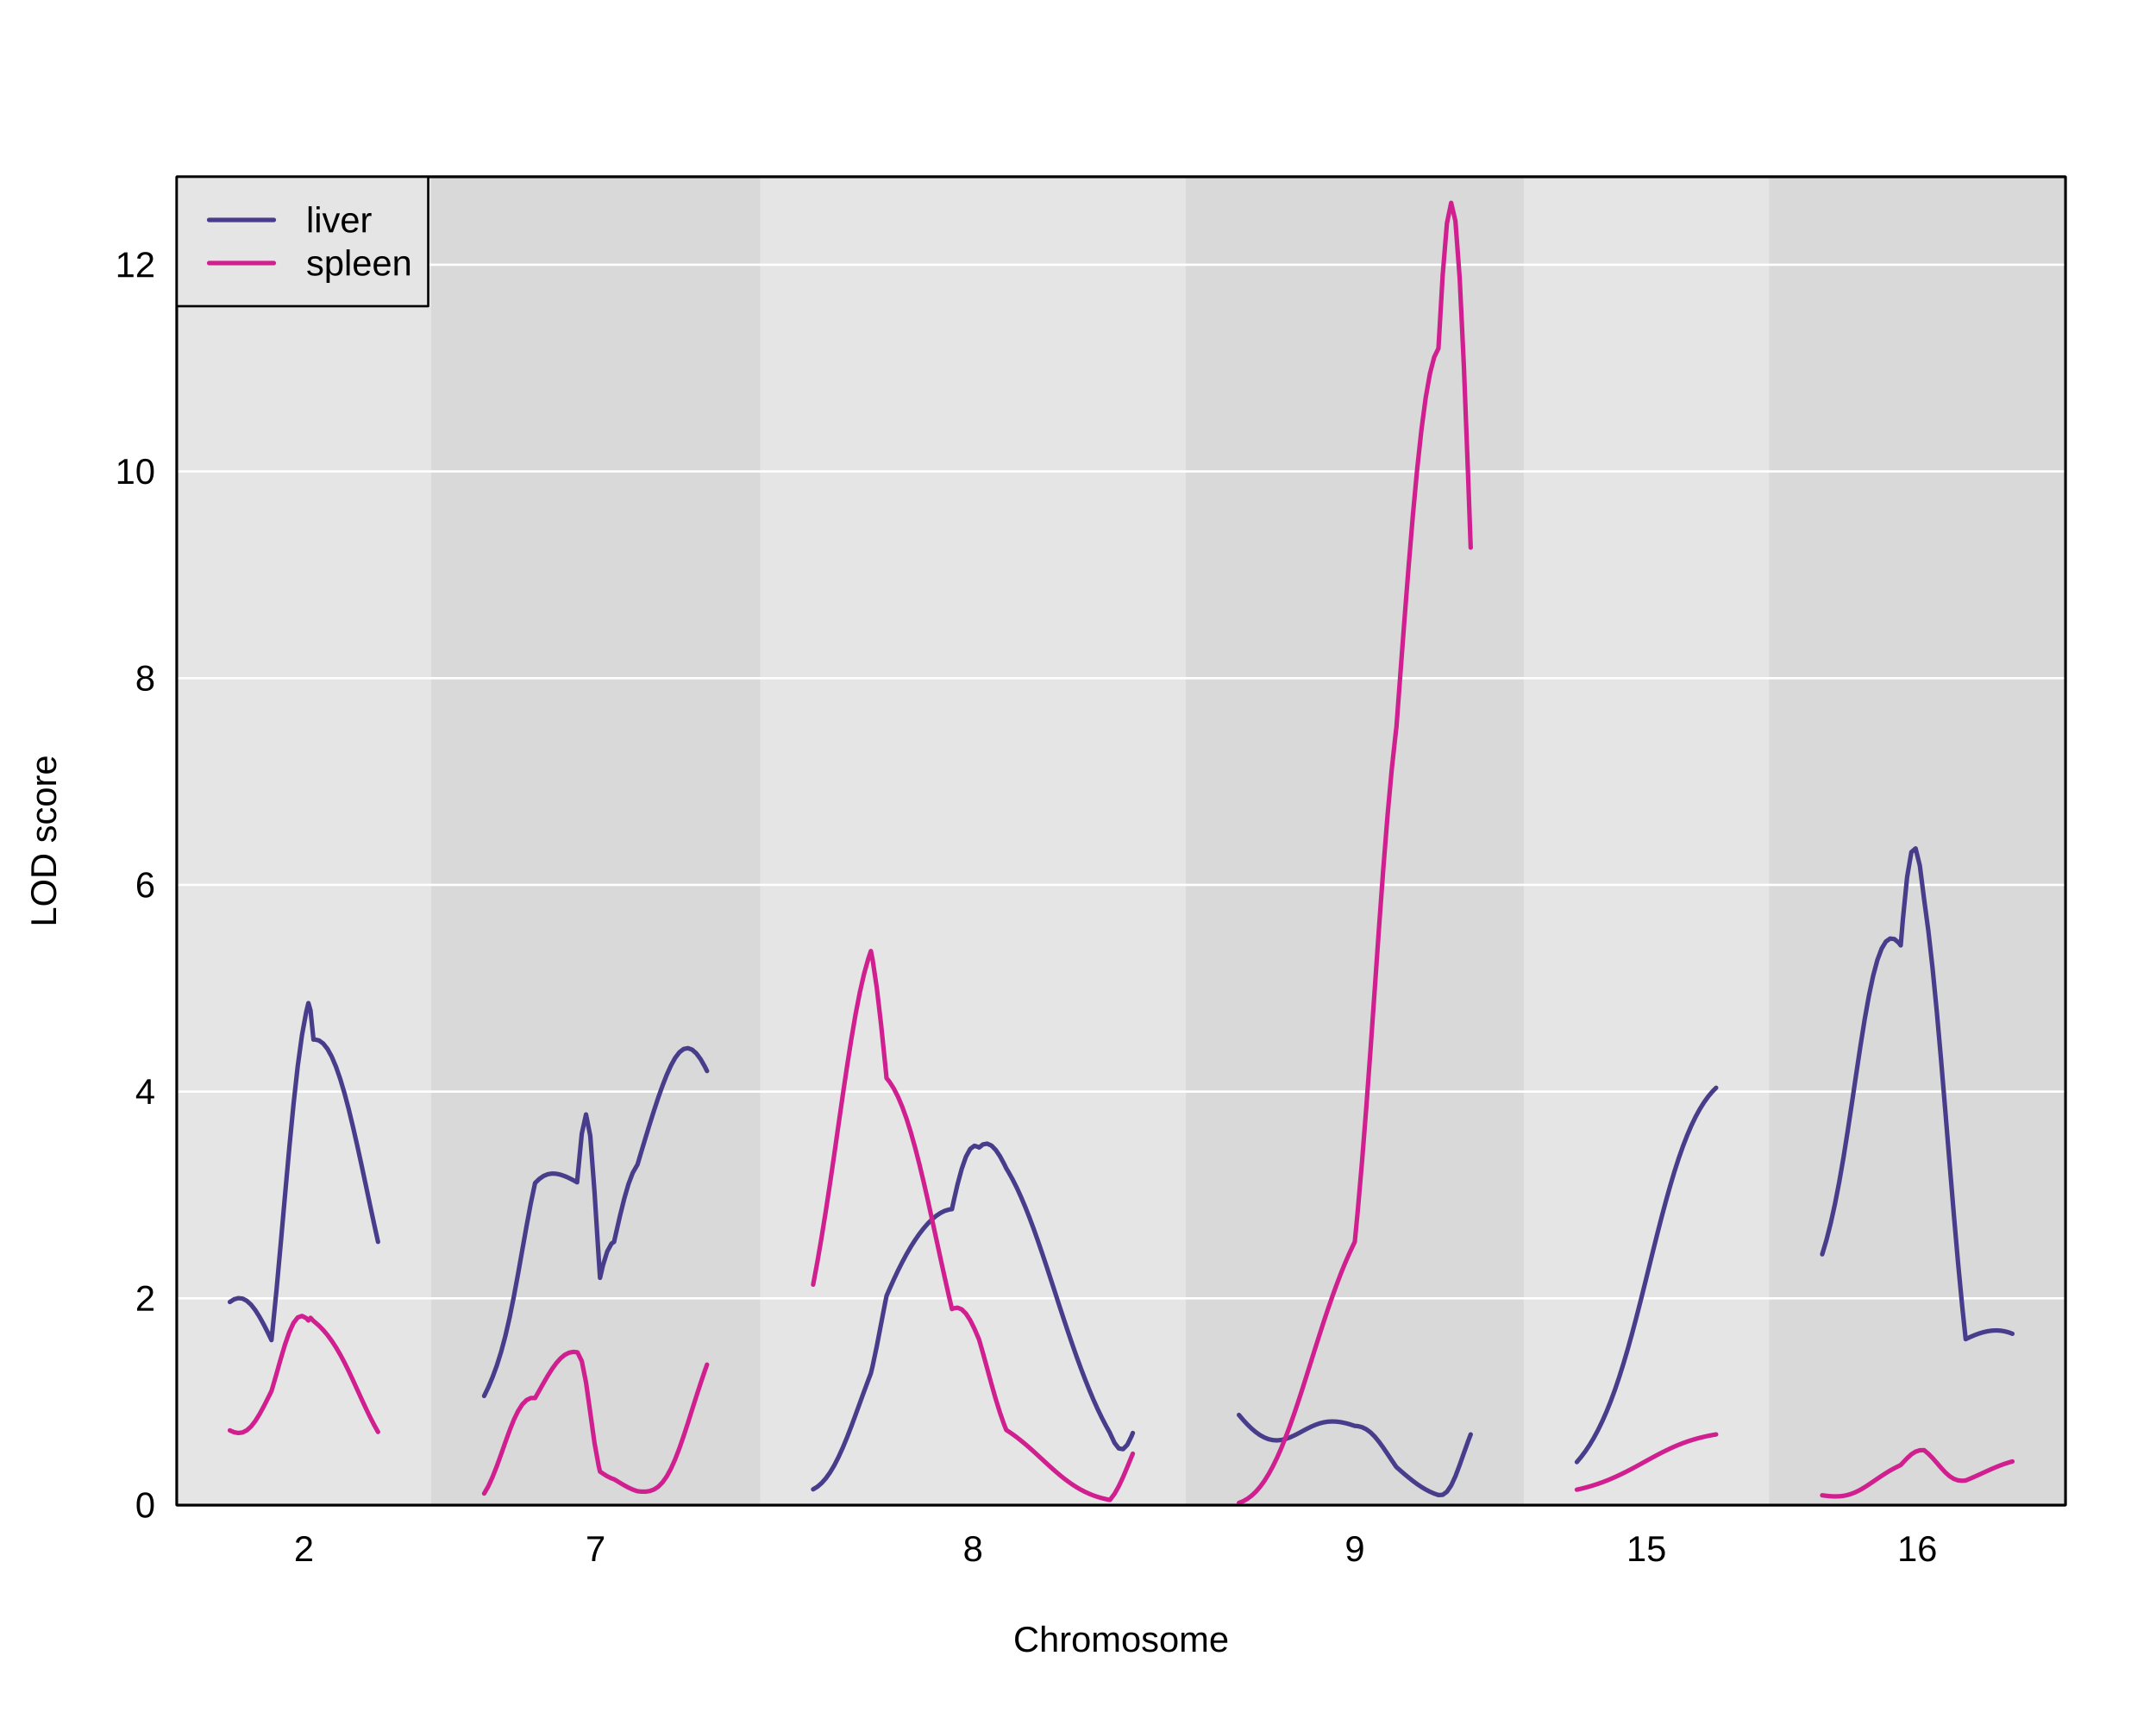
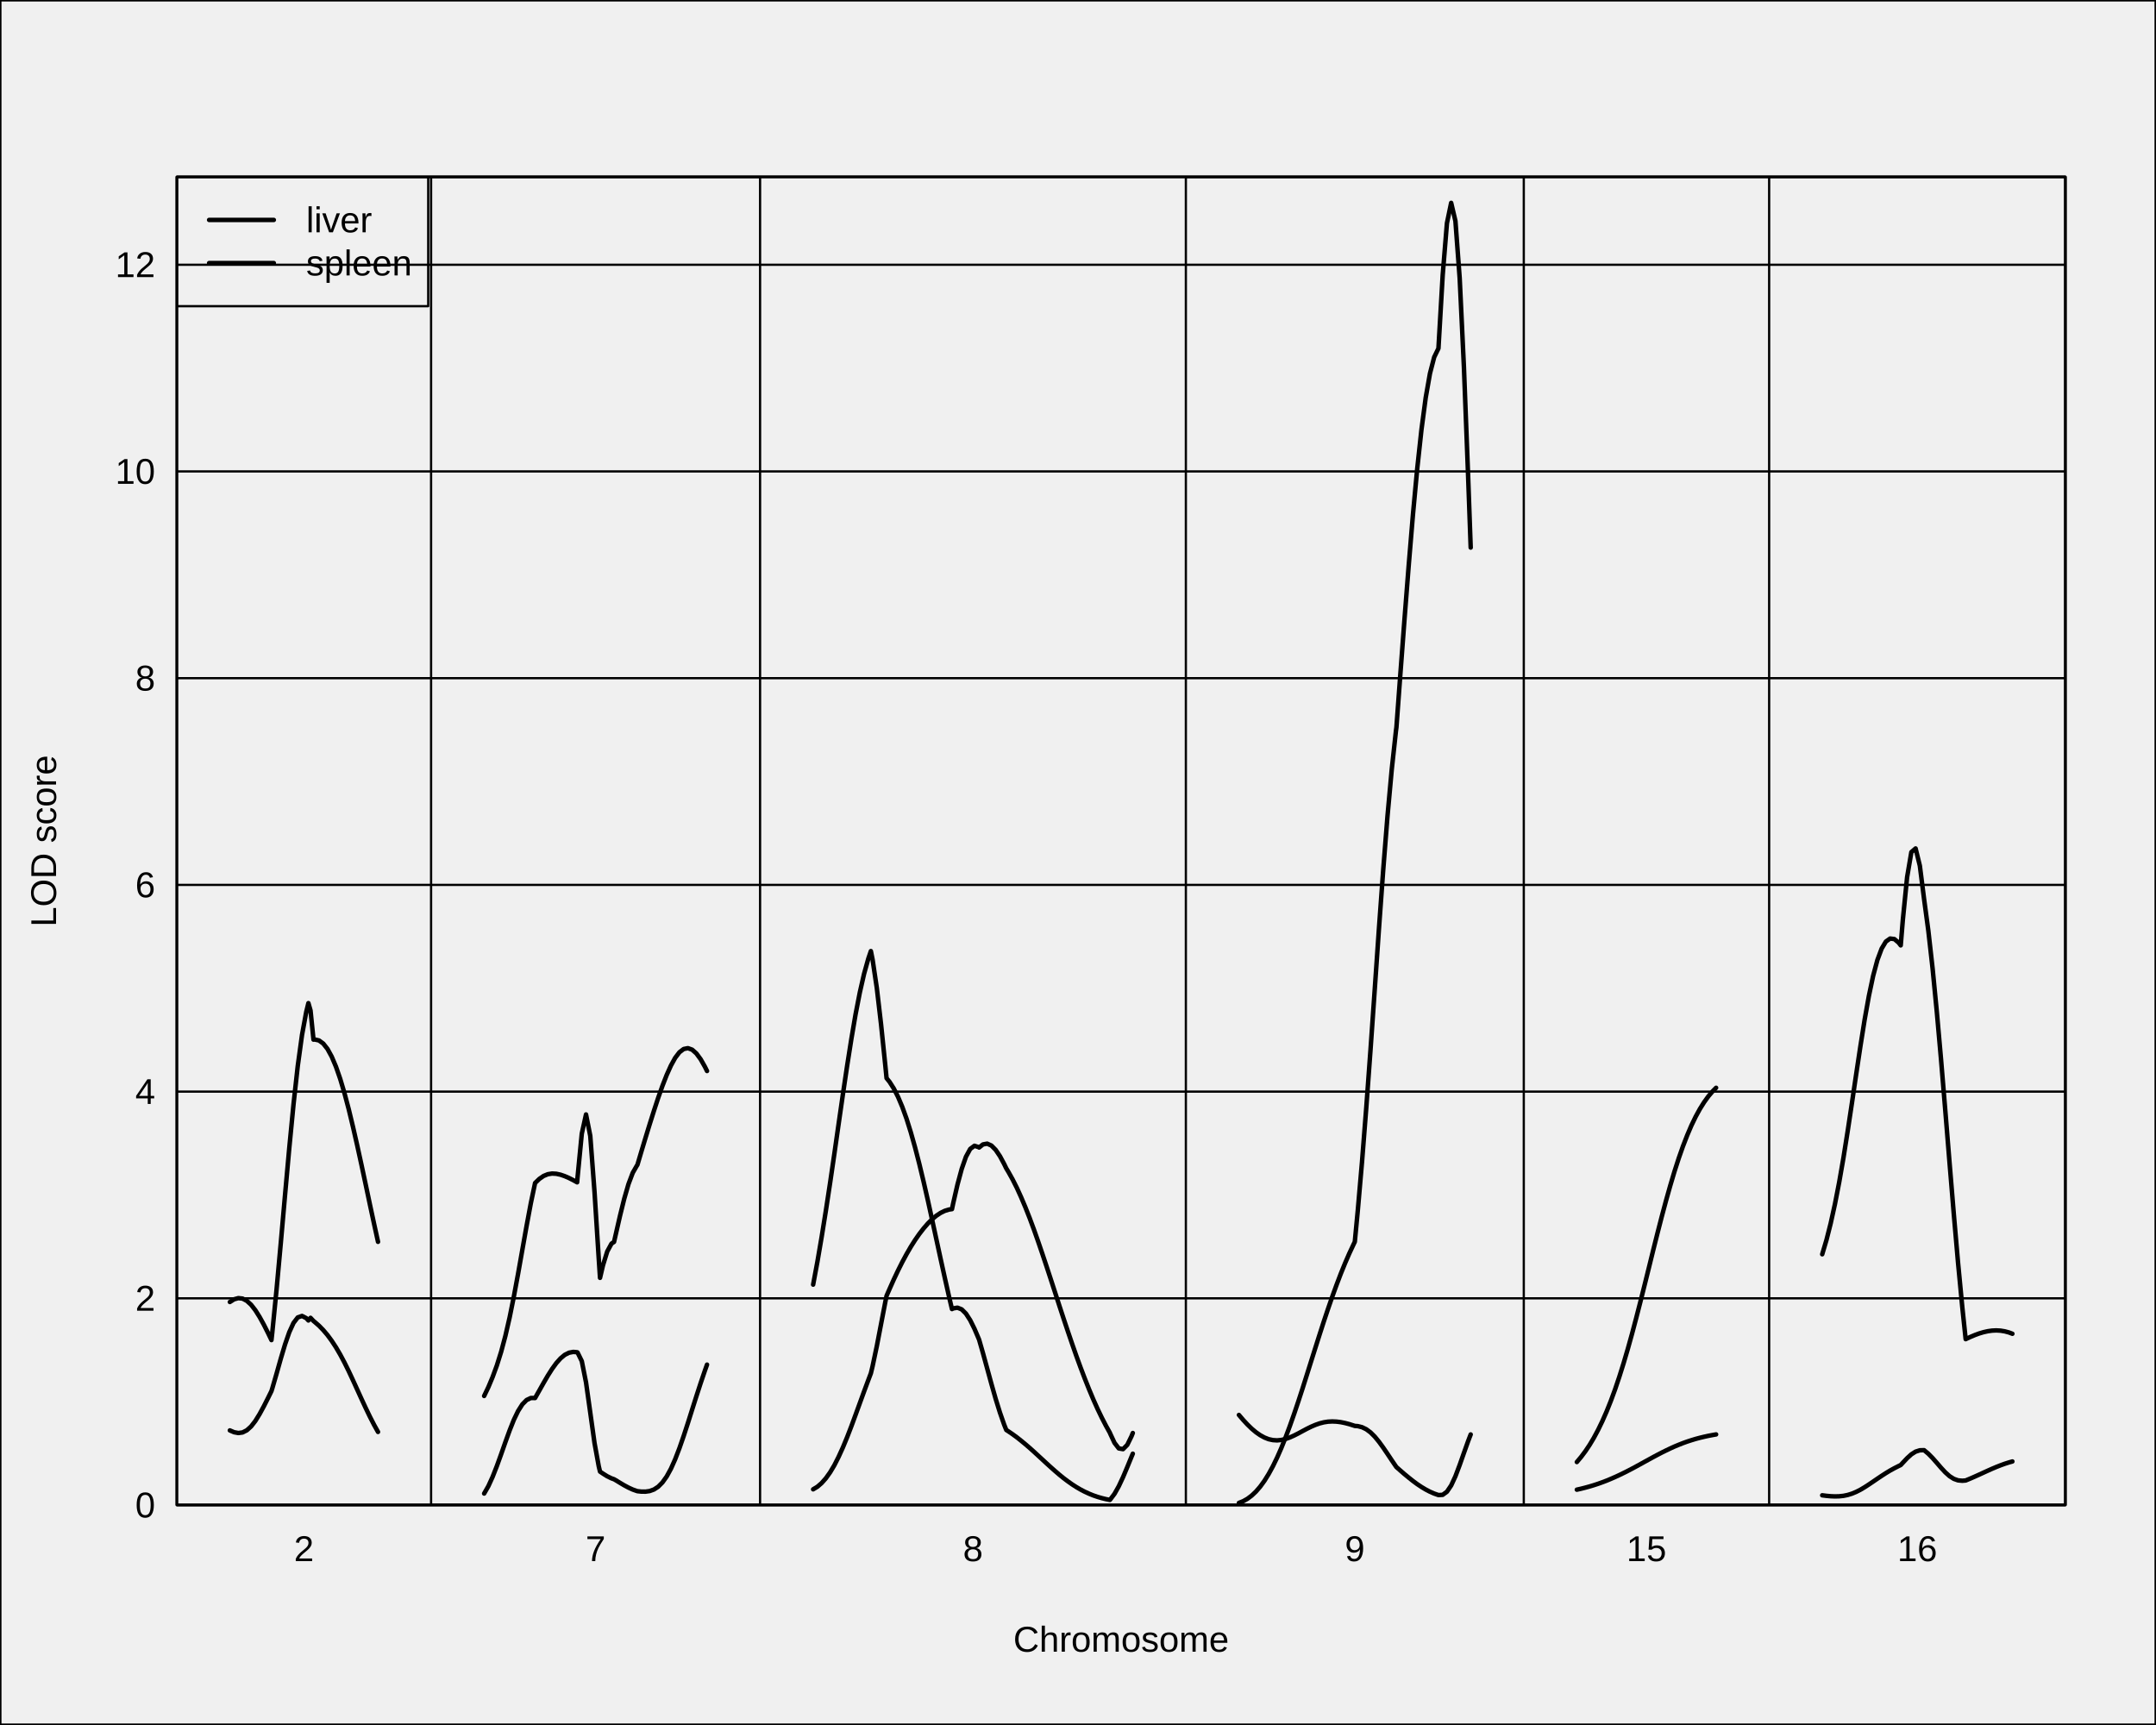
- <svg xmlns="http://www.w3.org/2000/svg" viewBox="0 0 720.00 576.00">
+ <svg xmlns="http://www.w3.org/2000/svg" viewBox="0 0 720 576">
  <defs>
-     <style type="text/css">
-     line, polyline, path, rect, circle {
-       fill: none;
-       stroke: #000000;
-       stroke-linecap: round;
-       stroke-linejoin: round;
-       stroke-miterlimit: 10.00;
-     }
-   </style>
+     <style type="text/css">line,polyline,rect{fill:none;stroke:#000;stroke-linecap:round;stroke-linejoin:round;stroke-miterlimit:10}</style>
  </defs>
-   <rect width="100%" height="100%" style="stroke: none; fill: #FFFFFF;" />
-   <polyline points="59.04,502.56 689.76,502.56 689.76,59.04 59.04,59.04 59.04,502.56 " style="stroke-width: 0.75;" />
+   <rect width="100%" height="100%" fill="#FFF" stroke="none" />
+   <polyline stroke-width=".75" points="59.04 502.56 689.76 502.56 689.76 59.04 59.04 59.04 59.04 502.56" />
  <defs>
    <clipPath id="cpNTkuMDR8Njg5Ljc2fDUwMi41Nnw1OS4wNA==">
-       <rect x="59.04" y="59.04" width="630.72" height="443.52" />
+       <rect width="630.72" height="443.52" x="59.04" y="59.04" />
    </clipPath>
  </defs>
-   <rect x="59.04" y="59.04" width="630.72" height="443.52" style="stroke-width: 0.75; stroke: none; fill: #E5E5E5;" clip-path="url(#cpNTkuMDR8Njg5Ljc2fDUwMi41Nnw1OS4wNA==)" />
-   <rect x="143.96" y="59.04" width="109.87" height="443.52" style="stroke-width: 0.75; stroke: none; fill: #D9D9D9;" clip-path="url(#cpNTkuMDR8Njg5Ljc2fDUwMi41Nnw1OS4wNA==)" />
-   <rect x="396.02" y="59.04" width="112.85" height="443.52" style="stroke-width: 0.75; stroke: none; fill: #D9D9D9;" clip-path="url(#cpNTkuMDR8Njg5Ljc2fDUwMi41Nnw1OS4wNA==)" />
-   <rect x="590.81" y="59.04" width="98.95" height="443.52" style="stroke-width: 0.75; stroke: none; fill: #D9D9D9;" clip-path="url(#cpNTkuMDR8Njg5Ljc2fDUwMi41Nnw1OS4wNA==)" />
+   <rect width="630.72" height="443.52" x="59.04" y="59.04" fill="#E5E5E5" stroke="none" stroke-width=".75" clip-path="url(#cpNTkuMDR8Njg5Ljc2fDUwMi41Nnw1OS4wNA==)" />
+   <rect width="109.87" height="443.52" x="143.96" y="59.04" fill="#D9D9D9" stroke="none" stroke-width=".75" clip-path="url(#cpNTkuMDR8Njg5Ljc2fDUwMi41Nnw1OS4wNA==)" />
+   <rect width="112.85" height="443.52" x="396.02" y="59.04" fill="#D9D9D9" stroke="none" stroke-width=".75" clip-path="url(#cpNTkuMDR8Njg5Ljc2fDUwMi41Nnw1OS4wNA==)" />
+   <rect width="98.95" height="443.52" x="590.81" y="59.04" fill="#D9D9D9" stroke="none" stroke-width=".75" clip-path="url(#cpNTkuMDR8Njg5Ljc2fDUwMi41Nnw1OS4wNA==)" />
  <defs>
    <clipPath id="cpMHw3MjB8NTc2fDA=">
-       <rect x="0.00" y="0.00" width="720.00" height="576.00" />
+       <rect width="720" height="576" x="0" y="0" />
    </clipPath>
  </defs>
  <g clip-path="url(#cpMHw3MjB8NTc2fDA=)">
-     <text x="98.16" y="521.28" style="font-size: 12.00px; font-family: Liberation Sans;" textLength="6.67px" lengthAdjust="spacingAndGlyphs">2</text>
+     <text x="98.16" y="521.28" font-family="Liberation Sans" font-size="12" lengthAdjust="spacingAndGlyphs" textLength="6.67">2</text>
  </g>
  <g clip-path="url(#cpMHw3MjB8NTc2fDA=)">
-     <text x="321.59" y="521.28" style="font-size: 12.00px; font-family: Liberation Sans;" textLength="6.67px" lengthAdjust="spacingAndGlyphs">8</text>
+     <text x="321.59" y="521.28" font-family="Liberation Sans" font-size="12" lengthAdjust="spacingAndGlyphs" textLength="6.67">8</text>
  </g>
  <g clip-path="url(#cpMHw3MjB8NTc2fDA=)">
-     <text x="543.16" y="521.28" style="font-size: 12.00px; font-family: Liberation Sans;" textLength="13.35px" lengthAdjust="spacingAndGlyphs">15</text>
+     <text x="543.16" y="521.28" font-family="Liberation Sans" font-size="12" lengthAdjust="spacingAndGlyphs" textLength="13.35">15</text>
  </g>
  <g clip-path="url(#cpMHw3MjB8NTc2fDA=)">
-     <text x="195.56" y="521.28" style="font-size: 12.00px; font-family: Liberation Sans;" textLength="6.67px" lengthAdjust="spacingAndGlyphs">7</text>
+     <text x="195.56" y="521.28" font-family="Liberation Sans" font-size="12" lengthAdjust="spacingAndGlyphs" textLength="6.67">7</text>
  </g>
  <g clip-path="url(#cpMHw3MjB8NTc2fDA=)">
-     <text x="449.11" y="521.28" style="font-size: 12.00px; font-family: Liberation Sans;" textLength="6.67px" lengthAdjust="spacingAndGlyphs">9</text>
+     <text x="449.11" y="521.28" font-family="Liberation Sans" font-size="12" lengthAdjust="spacingAndGlyphs" textLength="6.67">9</text>
  </g>
  <g clip-path="url(#cpMHw3MjB8NTc2fDA=)">
-     <text x="633.61" y="521.28" style="font-size: 12.00px; font-family: Liberation Sans;" textLength="13.35px" lengthAdjust="spacingAndGlyphs">16</text>
+     <text x="633.61" y="521.28" font-family="Liberation Sans" font-size="12" lengthAdjust="spacingAndGlyphs" textLength="13.35">16</text>
  </g>
  <g clip-path="url(#cpMHw3MjB8NTc2fDA=)">
-     <text x="45.17" y="506.69" style="font-size: 12.00px; font-family: Liberation Sans;" textLength="6.67px" lengthAdjust="spacingAndGlyphs">0</text>
+     <text x="45.17" y="506.69" font-family="Liberation Sans" font-size="12" lengthAdjust="spacingAndGlyphs" textLength="6.67">0</text>
  </g>
  <g clip-path="url(#cpMHw3MjB8NTc2fDA=)">
-     <text x="45.17" y="437.66" style="font-size: 12.00px; font-family: Liberation Sans;" textLength="6.67px" lengthAdjust="spacingAndGlyphs">2</text>
+     <text x="45.17" y="437.66" font-family="Liberation Sans" font-size="12" lengthAdjust="spacingAndGlyphs" textLength="6.67">2</text>
  </g>
  <g clip-path="url(#cpMHw3MjB8NTc2fDA=)">
-     <text x="45.17" y="368.63" style="font-size: 12.00px; font-family: Liberation Sans;" textLength="6.67px" lengthAdjust="spacingAndGlyphs">4</text>
+     <text x="45.17" y="368.63" font-family="Liberation Sans" font-size="12" lengthAdjust="spacingAndGlyphs" textLength="6.67">4</text>
  </g>
  <g clip-path="url(#cpMHw3MjB8NTc2fDA=)">
-     <text x="45.17" y="299.61" style="font-size: 12.00px; font-family: Liberation Sans;" textLength="6.67px" lengthAdjust="spacingAndGlyphs">6</text>
+     <text x="45.17" y="299.61" font-family="Liberation Sans" font-size="12" lengthAdjust="spacingAndGlyphs" textLength="6.67">6</text>
  </g>
  <g clip-path="url(#cpMHw3MjB8NTc2fDA=)">
-     <text x="45.17" y="230.58" style="font-size: 12.00px; font-family: Liberation Sans;" textLength="6.67px" lengthAdjust="spacingAndGlyphs">8</text>
+     <text x="45.17" y="230.58" font-family="Liberation Sans" font-size="12" lengthAdjust="spacingAndGlyphs" textLength="6.67">8</text>
  </g>
  <g clip-path="url(#cpMHw3MjB8NTc2fDA=)">
-     <text x="38.49" y="161.55" style="font-size: 12.00px; font-family: Liberation Sans;" textLength="13.35px" lengthAdjust="spacingAndGlyphs">10</text>
+     <text x="38.49" y="161.55" font-family="Liberation Sans" font-size="12" lengthAdjust="spacingAndGlyphs" textLength="13.35">10</text>
  </g>
  <g clip-path="url(#cpMHw3MjB8NTc2fDA=)">
-     <text x="38.49" y="92.52" style="font-size: 12.00px; font-family: Liberation Sans;" textLength="13.35px" lengthAdjust="spacingAndGlyphs">12</text>
+     <text x="38.49" y="92.52" font-family="Liberation Sans" font-size="12" lengthAdjust="spacingAndGlyphs" textLength="13.35">12</text>
  </g>
  <g clip-path="url(#cpMHw3MjB8NTc2fDA=)">
-     <text x="338.39" y="551.52" style="font-size: 12.00px; font-family: Liberation Sans;" textLength="72.02px" lengthAdjust="spacingAndGlyphs">Chromosome</text>
+     <text x="338.39" y="551.52" font-family="Liberation Sans" font-size="12" lengthAdjust="spacingAndGlyphs" textLength="72.02">Chromosome</text>
  </g>
  <g clip-path="url(#cpMHw3MjB8NTc2fDA=)">
-     <text transform="translate(18.72,309.48) rotate(-90)" style="font-size: 12.00px; font-family: Liberation Sans;" textLength="57.35px" lengthAdjust="spacingAndGlyphs">LOD score</text>
+     <text font-family="Liberation Sans" font-size="12" lengthAdjust="spacingAndGlyphs" textLength="57.35" transform="translate(18.72,309.48) rotate(-90)">LOD score</text>
  </g>
  <defs>
    <clipPath id="cpNTkuMDR8Njg5Ljc2fDUwMi41Nnw1OS4wNA==">
-       <rect x="59.04" y="59.04" width="630.72" height="443.52" />
+       <rect width="630.72" height="443.52" x="59.04" y="59.04" />
    </clipPath>
  </defs>
-   <line x1="59.04" y1="502.56" x2="689.76" y2="502.56" style="stroke-width: 0.75; stroke: #FFFFFF;" clip-path="url(#cpNTkuMDR8Njg5Ljc2fDUwMi41Nnw1OS4wNA==)" />
-   <line x1="59.04" y1="433.53" x2="689.76" y2="433.53" style="stroke-width: 0.75; stroke: #FFFFFF;" clip-path="url(#cpNTkuMDR8Njg5Ljc2fDUwMi41Nnw1OS4wNA==)" />
-   <line x1="59.04" y1="364.51" x2="689.76" y2="364.51" style="stroke-width: 0.75; stroke: #FFFFFF;" clip-path="url(#cpNTkuMDR8Njg5Ljc2fDUwMi41Nnw1OS4wNA==)" />
-   <line x1="59.04" y1="295.48" x2="689.76" y2="295.48" style="stroke-width: 0.75; stroke: #FFFFFF;" clip-path="url(#cpNTkuMDR8Njg5Ljc2fDUwMi41Nnw1OS4wNA==)" />
-   <line x1="59.04" y1="226.45" x2="689.76" y2="226.45" style="stroke-width: 0.75; stroke: #FFFFFF;" clip-path="url(#cpNTkuMDR8Njg5Ljc2fDUwMi41Nnw1OS4wNA==)" />
-   <line x1="59.04" y1="157.42" x2="689.76" y2="157.42" style="stroke-width: 0.75; stroke: #FFFFFF;" clip-path="url(#cpNTkuMDR8Njg5Ljc2fDUwMi41Nnw1OS4wNA==)" />
-   <line x1="59.04" y1="88.40" x2="689.76" y2="88.40" style="stroke-width: 0.75; stroke: #FFFFFF;" clip-path="url(#cpNTkuMDR8Njg5Ljc2fDUwMi41Nnw1OS4wNA==)" />
-   <line x1="59.04" y1="19.37" x2="689.76" y2="19.37" style="stroke-width: 0.75; stroke: #FFFFFF;" clip-path="url(#cpNTkuMDR8Njg5Ljc2fDUwMi41Nnw1OS4wNA==)" />
-   <polyline points="76.76,434.75 78.18,433.85 79.60,433.46 81.01,433.62 82.43,434.37 83.85,435.67 85.27,437.49 86.68,439.73 88.10,442.31 89.52,445.12 90.65,447.47 90.94,444.81 92.36,430.54 93.77,415.06 95.19,399.02 96.61,383.27 98.03,368.65 99.44,355.91 100.86,345.57 102.28,337.85 102.99,334.96 103.70,337.43 104.69,347.14 105.11,347.10 106.53,347.42 107.95,348.46 109.37,350.26 110.78,352.84 112.20,356.19 113.62,360.28 115.04,365.04 116.46,370.39 117.87,376.23 119.29,382.46 120.71,388.94 122.13,395.57 123.54,402.24 124.96,408.84 126.24,414.66 " style="stroke-width: 1.50; stroke: #483D8B;" clip-path="url(#cpNTkuMDR8Njg5Ljc2fDUwMi41Nnw1OS4wNA==)" />
-   <polyline points="161.68,466.13 163.10,463.16 164.51,459.80 165.93,455.93 167.35,451.40 168.77,446.09 170.19,439.92 171.60,432.94 173.02,425.29 174.44,417.29 175.86,409.31 177.27,401.77 178.69,395.02 180.11,393.65 181.53,392.67 182.94,392.09 184.36,391.86 185.78,391.94 187.20,392.25 188.61,392.74 190.03,393.36 191.45,394.08 192.73,394.79 192.87,393.16 194.29,378.54 195.70,372.13 197.12,379.28 198.54,398.01 199.96,420.38 200.38,426.69 201.37,422.48 202.79,417.88 204.21,415.26 205.06,414.69 205.63,412.19 207.04,406.03 208.46,400.29 209.88,395.39 211.30,391.63 212.72,389.16 212.86,388.98 214.13,384.70 215.55,379.99 216.97,375.37 218.39,370.88 219.80,366.59 221.22,362.59 222.64,358.95 224.06,355.80 225.47,353.24 226.89,351.37 228.31,350.28 229.73,349.99 231.14,350.50 232.56,351.76 233.98,353.69 235.40,356.19 236.11,357.62 " style="stroke-width: 1.50; stroke: #483D8B;" clip-path="url(#cpNTkuMDR8Njg5Ljc2fDUwMi41Nnw1OS4wNA==)" />
-   <polyline points="271.55,497.30 272.97,496.44 274.38,495.22 275.80,493.62 277.22,491.63 278.64,489.25 280.05,486.47 281.47,483.35 282.89,479.92 284.31,476.25 285.72,472.42 287.14,468.52 288.56,464.62 289.98,460.80 290.83,458.56 291.40,456.19 292.81,449.50 294.23,442.11 295.65,434.76 296.07,432.69 297.07,430.40 298.48,427.24 299.90,424.24 301.32,421.41 302.74,418.78 304.15,416.34 305.57,414.10 306.99,412.06 308.41,410.22 309.83,408.58 311.24,407.16 312.66,405.97 314.08,405.02 315.50,404.32 316.91,403.89 317.91,403.74 318.33,401.75 319.75,395.56 321.17,390.30 322.58,386.26 324.00,383.65 325.42,382.59 326.84,383.05 326.98,383.17 328.25,382.14 329.67,381.88 331.09,382.52 332.51,383.96 333.93,386.06 335.34,388.68 336.05,390.14 336.76,391.31 338.18,393.86 339.60,396.68 341.01,399.78 342.43,403.13 343.85,406.72 345.27,410.54 346.68,414.53 348.10,418.68 349.52,422.93 350.94,427.26 352.36,431.62 353.77,435.98 355.19,440.30 356.61,444.55 358.03,448.71 359.44,452.74 360.86,456.63 362.28,460.36 363.70,463.92 365.11,467.28 366.53,470.45 367.95,473.40 369.37,476.14 370.64,478.42 370.78,478.77 372.20,481.80 373.62,483.64 375.04,483.89 376.46,482.46 377.87,479.58 378.30,478.50 " style="stroke-width: 1.50; stroke: #483D8B;" clip-path="url(#cpNTkuMDR8Njg5Ljc2fDUwMi41Nnw1OS4wNA==)" />
-   <polyline points="413.74,472.47 415.16,474.13 416.58,475.66 417.99,477.03 419.41,478.23 420.83,479.22 422.25,480.00 423.66,480.56 425.08,480.87 426.50,480.96 427.92,480.82 429.33,480.49 430.75,479.98 432.17,479.34 433.59,478.62 435.01,477.85 436.42,477.10 437.84,476.40 439.26,475.79 440.68,475.29 442.09,474.93 443.51,474.71 444.93,474.64 446.35,474.70 447.76,474.88 449.18,475.17 450.60,475.54 452.02,475.99 452.44,476.13 453.43,476.20 454.85,476.56 456.27,477.25 457.69,478.30 459.11,479.71 460.52,481.43 461.94,483.39 463.36,485.48 464.78,487.61 466.19,489.68 466.34,489.88 467.61,491.00 469.03,492.23 470.45,493.40 471.86,494.52 473.28,495.57 474.70,496.52 476.12,497.37 477.54,498.11 478.95,498.72 480.37,499.22 481.79,499.14 483.21,498.10 484.62,496.01 486.04,492.94 487.46,489.18 488.88,485.15 490.29,481.20 491.14,478.98 " style="stroke-width: 1.50; stroke: #483D8B;" clip-path="url(#cpNTkuMDR8Njg5Ljc2fDUwMi41Nnw1OS4wNA==)" />
-   <polyline points="526.59,488.19 528.00,486.51 529.42,484.62 530.84,482.50 532.26,480.13 533.67,477.50 535.09,474.57 536.51,471.35 537.93,467.81 539.35,463.95 540.76,459.77 542.18,455.26 543.60,450.45 545.02,445.36 546.43,440.04 547.85,434.52 549.27,428.86 550.69,423.14 552.10,417.41 553.52,411.76 554.94,406.25 556.36,400.95 557.78,395.91 559.19,391.18 560.61,386.78 562.03,382.74 563.45,379.08 564.86,375.78 566.28,372.85 567.70,370.26 569.12,368.00 570.53,366.05 571.95,364.38 573.09,363.23 " style="stroke-width: 1.50; stroke: #483D8B;" clip-path="url(#cpNTkuMDR8Njg5Ljc2fDUwMi41Nnw1OS4wNA==)" />
-   <polyline points="608.53,418.82 609.95,414.05 611.36,408.49 612.78,402.07 614.20,394.76 615.62,386.61 617.03,377.73 618.45,368.34 619.87,358.74 621.29,349.32 622.70,340.47 624.12,332.54 625.54,325.84 626.96,320.55 628.38,316.75 629.79,314.40 631.21,313.39 632.63,313.57 634.05,314.76 634.75,315.67 635.46,307.10 636.88,292.91 638.30,284.53 639.72,283.31 641.13,289.06 642.55,300.21 643.97,310.77 645.39,323.36 646.80,337.84 648.22,353.87 649.64,370.91 651.06,388.33 652.48,405.45 653.89,421.64 655.31,436.47 656.44,447.16 656.73,447.02 658.15,446.36 659.56,445.77 660.98,445.25 662.40,444.83 663.82,444.51 665.23,444.31 666.65,444.24 668.07,444.32 669.49,444.55 670.91,444.93 672.04,445.36 " style="stroke-width: 1.50; stroke: #483D8B;" clip-path="url(#cpNTkuMDR8Njg5Ljc2fDUwMi41Nnw1OS4wNA==)" />
+   <line x1="59.04" x2="689.76" y1="502.56" y2="502.56" stroke="#FFF" stroke-width=".75" clip-path="url(#cpNTkuMDR8Njg5Ljc2fDUwMi41Nnw1OS4wNA==)" />
+   <line x1="59.04" x2="689.76" y1="433.53" y2="433.53" stroke="#FFF" stroke-width=".75" clip-path="url(#cpNTkuMDR8Njg5Ljc2fDUwMi41Nnw1OS4wNA==)" />
+   <line x1="59.04" x2="689.76" y1="364.51" y2="364.51" stroke="#FFF" stroke-width=".75" clip-path="url(#cpNTkuMDR8Njg5Ljc2fDUwMi41Nnw1OS4wNA==)" />
+   <line x1="59.04" x2="689.76" y1="295.48" y2="295.48" stroke="#FFF" stroke-width=".75" clip-path="url(#cpNTkuMDR8Njg5Ljc2fDUwMi41Nnw1OS4wNA==)" />
+   <line x1="59.04" x2="689.76" y1="226.45" y2="226.45" stroke="#FFF" stroke-width=".75" clip-path="url(#cpNTkuMDR8Njg5Ljc2fDUwMi41Nnw1OS4wNA==)" />
+   <line x1="59.04" x2="689.76" y1="157.42" y2="157.42" stroke="#FFF" stroke-width=".75" clip-path="url(#cpNTkuMDR8Njg5Ljc2fDUwMi41Nnw1OS4wNA==)" />
+   <line x1="59.04" x2="689.76" y1="88.4" y2="88.4" stroke="#FFF" stroke-width=".75" clip-path="url(#cpNTkuMDR8Njg5Ljc2fDUwMi41Nnw1OS4wNA==)" />
+   <line x1="59.04" x2="689.76" y1="19.37" y2="19.37" stroke="#FFF" stroke-width=".75" clip-path="url(#cpNTkuMDR8Njg5Ljc2fDUwMi41Nnw1OS4wNA==)" />
+   <polyline stroke="#483D8B" stroke-width="1.5" points="76.76 434.75 78.18 433.85 79.6 433.46 81.01 433.62 82.43 434.37 83.85 435.67 85.27 437.49 86.68 439.73 88.1 442.31 89.52 445.12 90.65 447.47 90.94 444.81 92.36 430.54 93.77 415.06 95.19 399.02 96.61 383.27 98.03 368.65 99.44 355.91 100.86 345.57 102.28 337.85 102.99 334.96 103.7 337.43 104.69 347.14 105.11 347.1 106.53 347.42 107.95 348.46 109.37 350.26 110.78 352.84 112.2 356.19 113.62 360.28 115.04 365.04 116.46 370.39 117.87 376.23 119.29 382.46 120.71 388.94 122.13 395.57 123.54 402.24 124.96 408.84 126.24 414.66" clip-path="url(#cpNTkuMDR8Njg5Ljc2fDUwMi41Nnw1OS4wNA==)" />
+   <polyline stroke="#483D8B" stroke-width="1.5" points="161.68 466.13 163.1 463.16 164.51 459.8 165.93 455.93 167.35 451.4 168.77 446.09 170.19 439.92 171.6 432.94 173.02 425.29 174.44 417.29 175.86 409.31 177.27 401.77 178.69 395.02 180.11 393.65 181.53 392.67 182.94 392.09 184.36 391.86 185.78 391.94 187.2 392.25 188.61 392.74 190.03 393.36 191.45 394.08 192.73 394.79 192.87 393.16 194.29 378.54 195.7 372.13 197.12 379.28 198.54 398.01 199.96 420.38 200.38 426.69 201.37 422.48 202.79 417.88 204.21 415.26 205.06 414.69 205.63 412.19 207.04 406.03 208.46 400.29 209.88 395.39 211.3 391.63 212.72 389.16 212.86 388.98 214.13 384.7 215.55 379.99 216.97 375.37 218.39 370.88 219.8 366.59 221.22 362.59 222.64 358.95 224.06 355.8 225.47 353.24 226.89 351.37 228.31 350.28 229.73 349.99 231.14 350.5 232.56 351.76 233.98 353.69 235.4 356.19 236.11 357.62" clip-path="url(#cpNTkuMDR8Njg5Ljc2fDUwMi41Nnw1OS4wNA==)" />
+   <polyline stroke="#483D8B" stroke-width="1.5" points="271.55 497.3 272.97 496.44 274.38 495.22 275.8 493.62 277.22 491.63 278.64 489.25 280.05 486.47 281.47 483.35 282.89 479.92 284.31 476.25 285.72 472.42 287.14 468.52 288.56 464.62 289.98 460.8 290.83 458.56 291.4 456.19 292.81 449.5 294.23 442.11 295.65 434.76 296.07 432.69 297.07 430.4 298.48 427.24 299.9 424.24 301.32 421.41 302.74 418.78 304.15 416.34 305.57 414.1 306.99 412.06 308.41 410.22 309.83 408.58 311.24 407.16 312.66 405.97 314.08 405.02 315.5 404.32 316.91 403.89 317.91 403.74 318.33 401.75 319.75 395.56 321.17 390.3 322.58 386.26 324 383.65 325.42 382.59 326.84 383.05 326.98 383.17 328.25 382.14 329.67 381.88 331.09 382.52 332.51 383.96 333.93 386.06 335.34 388.68 336.05 390.14 336.76 391.31 338.18 393.86 339.6 396.68 341.01 399.78 342.43 403.13 343.85 406.72 345.27 410.54 346.68 414.53 348.1 418.68 349.52 422.93 350.94 427.26 352.36 431.62 353.77 435.98 355.19 440.3 356.61 444.55 358.03 448.71 359.44 452.74 360.86 456.63 362.28 460.36 363.7 463.92 365.11 467.28 366.53 470.45 367.95 473.4 369.37 476.14 370.64 478.42 370.78 478.77 372.2 481.8 373.62 483.64 375.04 483.89 376.46 482.46 377.87 479.58 378.3 478.5" clip-path="url(#cpNTkuMDR8Njg5Ljc2fDUwMi41Nnw1OS4wNA==)" />
+   <polyline stroke="#483D8B" stroke-width="1.5" points="413.74 472.47 415.16 474.13 416.58 475.66 417.99 477.03 419.41 478.23 420.83 479.22 422.25 480 423.66 480.56 425.08 480.87 426.5 480.96 427.92 480.82 429.33 480.49 430.75 479.98 432.17 479.34 433.59 478.62 435.01 477.85 436.42 477.1 437.84 476.4 439.26 475.79 440.68 475.29 442.09 474.93 443.51 474.71 444.93 474.64 446.35 474.7 447.76 474.88 449.18 475.17 450.6 475.54 452.02 475.99 452.44 476.13 453.43 476.2 454.85 476.56 456.27 477.25 457.69 478.3 459.11 479.71 460.52 481.43 461.94 483.39 463.36 485.48 464.78 487.61 466.19 489.68 466.34 489.88 467.61 491 469.03 492.23 470.45 493.4 471.86 494.52 473.28 495.57 474.7 496.52 476.12 497.37 477.54 498.11 478.95 498.72 480.37 499.22 481.79 499.14 483.21 498.1 484.62 496.01 486.04 492.94 487.46 489.18 488.88 485.15 490.29 481.2 491.14 478.98" clip-path="url(#cpNTkuMDR8Njg5Ljc2fDUwMi41Nnw1OS4wNA==)" />
+   <polyline stroke="#483D8B" stroke-width="1.5" points="526.59 488.19 528 486.51 529.42 484.62 530.84 482.5 532.26 480.13 533.67 477.5 535.09 474.57 536.51 471.35 537.93 467.81 539.35 463.95 540.76 459.77 542.18 455.26 543.6 450.45 545.02 445.36 546.43 440.04 547.85 434.52 549.27 428.86 550.69 423.14 552.1 417.41 553.52 411.76 554.94 406.25 556.36 400.95 557.78 395.91 559.19 391.18 560.61 386.78 562.03 382.74 563.45 379.08 564.86 375.78 566.28 372.85 567.7 370.26 569.12 368 570.53 366.05 571.95 364.38 573.09 363.23" clip-path="url(#cpNTkuMDR8Njg5Ljc2fDUwMi41Nnw1OS4wNA==)" />
+   <polyline stroke="#483D8B" stroke-width="1.5" points="608.53 418.82 609.95 414.05 611.36 408.49 612.78 402.07 614.2 394.76 615.62 386.61 617.03 377.73 618.45 368.34 619.87 358.74 621.29 349.32 622.7 340.47 624.12 332.54 625.54 325.84 626.96 320.55 628.38 316.75 629.79 314.4 631.21 313.39 632.63 313.57 634.05 314.76 634.75 315.67 635.46 307.1 636.88 292.91 638.3 284.53 639.72 283.31 641.13 289.06 642.55 300.21 643.97 310.77 645.39 323.36 646.8 337.84 648.22 353.87 649.64 370.91 651.06 388.33 652.48 405.45 653.89 421.64 655.31 436.47 656.44 447.16 656.73 447.02 658.15 446.36 659.56 445.77 660.98 445.25 662.4 444.83 663.82 444.51 665.23 444.31 666.65 444.24 668.07 444.32 669.49 444.55 670.91 444.93 672.04 445.36" clip-path="url(#cpNTkuMDR8Njg5Ljc2fDUwMi41Nnw1OS4wNA==)" />
  <defs>
    <clipPath id="cpMHw3MjB8NTc2fDA=">
-       <rect x="0.00" y="0.00" width="720.00" height="576.00" />
+       <rect width="720" height="576" x="0" y="0" />
    </clipPath>
  </defs>
-   <polyline points="59.04,502.56 689.76,502.56 689.76,59.04 59.04,59.04 59.04,502.56 " style="stroke-width: 0.75;" clip-path="url(#cpMHw3MjB8NTc2fDA=)" />
+   <polyline stroke-width=".75" points="59.04 502.56 689.76 502.56 689.76 59.04 59.04 59.04 59.04 502.56" clip-path="url(#cpMHw3MjB8NTc2fDA=)" />
  <defs>
    <clipPath id="cpNTkuMDR8Njg5Ljc2fDUwMi41Nnw1OS4wNA==">
-       <rect x="59.04" y="59.04" width="630.72" height="443.52" />
+       <rect width="630.72" height="443.52" x="59.04" y="59.04" />
    </clipPath>
  </defs>
-   <polyline points="76.76,477.63 78.18,478.24 79.60,478.50 81.01,478.31 82.43,477.59 83.85,476.31 85.27,474.48 86.68,472.20 88.10,469.59 89.52,466.79 90.65,464.50 90.94,463.56 92.36,458.67 93.77,453.67 95.19,448.92 96.61,444.82 98.03,441.73 99.44,439.90 100.86,439.41 102.28,440.15 102.99,440.92 103.70,440.04 104.69,441.09 105.11,441.43 106.53,442.67 107.95,444.13 109.37,445.80 110.78,447.72 112.20,449.89 113.62,452.32 115.04,454.98 116.46,457.85 117.87,460.87 119.29,463.98 120.71,467.10 122.13,470.15 123.54,473.08 124.96,475.84 126.24,478.14 " style="stroke-width: 1.50; stroke: #D02090;" clip-path="url(#cpNTkuMDR8Njg5Ljc2fDUwMi41Nnw1OS4wNA==)" />
-   <polyline points="161.68,498.71 163.10,496.23 164.51,493.13 165.93,489.52 167.35,485.59 168.77,481.55 170.19,477.64 171.60,474.10 173.02,471.15 174.44,468.92 175.86,467.48 177.27,466.81 178.69,466.82 180.11,464.30 181.53,461.78 182.94,459.36 184.36,457.12 185.78,455.16 187.20,453.57 188.61,452.40 190.03,451.69 191.45,451.42 192.73,451.53 192.87,451.61 194.29,454.50 195.70,461.59 197.12,471.69 198.54,481.85 199.96,489.64 200.38,491.39 201.37,492.06 202.79,492.95 204.21,493.64 205.06,493.94 205.63,494.27 207.04,495.13 208.46,495.97 209.88,496.73 211.30,497.38 212.72,497.88 212.86,497.92 214.13,498.06 215.55,498.08 216.97,497.88 218.39,497.36 219.80,496.44 221.22,495.01 222.64,493.02 224.06,490.43 225.47,487.27 226.89,483.58 228.31,479.50 229.73,475.15 231.14,470.68 232.56,466.21 233.98,461.85 235.40,457.67 236.11,455.67 " style="stroke-width: 1.50; stroke: #D02090;" clip-path="url(#cpNTkuMDR8Njg5Ljc2fDUwMi41Nnw1OS4wNA==)" />
-   <polyline points="271.55,428.95 272.97,421.33 274.38,413.09 275.80,404.26 277.22,394.93 278.64,385.24 280.05,375.36 281.47,365.51 282.89,355.96 284.31,346.94 285.72,338.69 287.14,331.39 288.56,325.17 289.98,320.09 290.83,317.58 291.40,320.41 292.81,329.88 294.23,342.05 295.65,355.77 296.07,360.01 297.07,361.25 298.48,363.47 299.90,366.26 301.32,369.62 302.74,373.55 304.15,378.05 305.57,383.08 306.99,388.58 308.41,394.47 309.83,400.68 311.24,407.10 312.66,413.63 314.08,420.17 315.50,426.61 316.91,432.87 317.91,437.11 318.33,436.89 319.75,436.65 321.17,437.22 322.58,438.63 324.00,440.83 325.42,443.69 326.84,447.01 326.98,447.36 328.25,451.78 329.67,456.94 331.09,462.12 332.51,467.11 333.93,471.68 335.34,475.71 336.05,477.49 336.76,477.95 338.18,478.92 339.60,479.96 341.01,481.08 342.43,482.25 343.85,483.47 345.27,484.74 346.68,486.04 348.10,487.35 349.52,488.66 350.94,489.95 352.36,491.21 353.77,492.42 355.19,493.57 356.61,494.64 358.03,495.64 359.44,496.55 360.86,497.38 362.28,498.12 363.70,498.77 365.11,499.34 366.53,499.83 367.95,500.24 369.37,500.59 370.64,500.84 370.78,500.69 372.20,498.80 373.62,496.27 375.04,493.23 376.46,489.87 377.87,486.43 378.30,485.41 " style="stroke-width: 1.50; stroke: #D02090;" clip-path="url(#cpNTkuMDR8Njg5Ljc2fDUwMi41Nnw1OS4wNA==)" />
-   <polyline points="413.74,501.84 415.16,501.27 416.58,500.47 417.99,499.41 419.41,498.07 420.83,496.43 422.25,494.48 423.66,492.21 425.08,489.61 426.50,486.69 427.92,483.46 429.33,479.94 430.75,476.15 432.17,472.13 433.59,467.92 435.01,463.56 436.42,459.10 437.84,454.59 439.26,450.09 440.68,445.62 442.09,441.25 443.51,437.01 444.93,432.92 446.35,429.01 447.76,425.31 449.18,421.82 450.60,418.55 452.02,415.52 452.44,414.65 453.43,404.27 454.85,387.92 456.27,369.88 457.69,350.46 459.11,330.19 460.52,309.85 461.94,290.32 463.36,272.45 464.78,256.88 466.19,243.98 466.34,242.85 467.61,225.66 469.03,206.82 470.45,188.68 471.86,171.77 473.28,156.55 474.70,143.45 476.12,132.77 477.54,124.70 478.95,119.26 480.37,116.34 481.79,91.85 483.21,74.52 484.62,67.74 486.04,73.79 487.46,92.84 488.88,122.60 490.29,159.24 491.14,182.84 " style="stroke-width: 1.50; stroke: #D02090;" clip-path="url(#cpNTkuMDR8Njg5Ljc2fDUwMi41Nnw1OS4wNA==)" />
-   <polyline points="526.59,497.42 528.00,497.10 529.42,496.74 530.84,496.35 532.26,495.92 533.67,495.46 535.09,494.95 536.51,494.41 537.93,493.82 539.35,493.20 540.76,492.55 542.18,491.86 543.60,491.15 545.02,490.41 546.43,489.65 547.85,488.87 549.27,488.09 550.69,487.31 552.10,486.54 553.52,485.78 554.94,485.04 556.36,484.34 557.78,483.66 559.19,483.02 560.61,482.43 562.03,481.87 563.45,481.36 564.86,480.90 566.28,480.47 567.70,480.09 569.12,479.75 570.53,479.44 571.95,479.17 573.09,478.97 " style="stroke-width: 1.50; stroke: #D02090;" clip-path="url(#cpNTkuMDR8Njg5Ljc2fDUwMi41Nnw1OS4wNA==)" />
-   <polyline points="608.53,499.30 609.95,499.48 611.36,499.61 612.78,499.67 614.20,499.63 615.62,499.48 617.03,499.19 618.45,498.75 619.87,498.16 621.29,497.44 622.70,496.60 624.12,495.68 625.54,494.72 626.96,493.75 628.38,492.80 629.79,491.89 631.21,491.03 632.63,490.25 634.05,489.53 634.75,489.19 635.46,488.42 636.88,486.91 638.30,485.62 639.72,484.72 641.13,484.27 642.55,484.23 643.97,485.42 645.39,486.86 646.80,488.46 648.22,490.11 649.64,491.64 651.06,492.91 652.48,493.81 653.89,494.31 655.31,494.44 656.44,494.35 656.73,494.23 658.15,493.64 659.56,493.02 660.98,492.38 662.40,491.73 663.82,491.08 665.23,490.45 666.65,489.85 668.07,489.29 669.49,488.77 670.91,488.32 672.04,488.00 " style="stroke-width: 1.50; stroke: #D02090;" clip-path="url(#cpNTkuMDR8Njg5Ljc2fDUwMi41Nnw1OS4wNA==)" />
+   <polyline stroke="#D02090" stroke-width="1.5" points="76.76 477.63 78.18 478.24 79.6 478.5 81.01 478.31 82.43 477.59 83.85 476.31 85.27 474.48 86.68 472.2 88.1 469.59 89.52 466.79 90.65 464.5 90.94 463.56 92.36 458.67 93.77 453.67 95.19 448.92 96.61 444.82 98.03 441.73 99.44 439.9 100.86 439.41 102.28 440.15 102.99 440.92 103.7 440.04 104.69 441.09 105.11 441.43 106.53 442.67 107.95 444.13 109.37 445.8 110.78 447.72 112.2 449.89 113.62 452.32 115.04 454.98 116.46 457.85 117.87 460.87 119.29 463.98 120.71 467.1 122.13 470.15 123.54 473.08 124.96 475.84 126.24 478.14" clip-path="url(#cpNTkuMDR8Njg5Ljc2fDUwMi41Nnw1OS4wNA==)" />
+   <polyline stroke="#D02090" stroke-width="1.5" points="161.68 498.71 163.1 496.23 164.51 493.13 165.93 489.52 167.35 485.59 168.77 481.55 170.19 477.64 171.6 474.1 173.02 471.15 174.44 468.92 175.86 467.48 177.27 466.81 178.69 466.82 180.11 464.3 181.53 461.78 182.94 459.36 184.36 457.12 185.78 455.16 187.2 453.57 188.61 452.4 190.03 451.69 191.45 451.42 192.73 451.53 192.87 451.61 194.29 454.5 195.7 461.59 197.12 471.69 198.54 481.85 199.96 489.64 200.38 491.39 201.37 492.06 202.79 492.95 204.21 493.64 205.06 493.94 205.63 494.27 207.04 495.13 208.46 495.97 209.88 496.73 211.3 497.38 212.72 497.88 212.86 497.92 214.13 498.06 215.55 498.08 216.97 497.88 218.39 497.36 219.8 496.44 221.22 495.01 222.64 493.02 224.06 490.43 225.47 487.27 226.89 483.58 228.31 479.5 229.73 475.15 231.14 470.68 232.56 466.21 233.98 461.85 235.4 457.67 236.11 455.67" clip-path="url(#cpNTkuMDR8Njg5Ljc2fDUwMi41Nnw1OS4wNA==)" />
+   <polyline stroke="#D02090" stroke-width="1.5" points="271.55 428.95 272.97 421.33 274.38 413.09 275.8 404.26 277.22 394.93 278.64 385.24 280.05 375.36 281.47 365.51 282.89 355.96 284.31 346.94 285.72 338.69 287.14 331.39 288.56 325.17 289.98 320.09 290.83 317.58 291.4 320.41 292.81 329.88 294.23 342.05 295.65 355.77 296.07 360.01 297.07 361.25 298.48 363.47 299.9 366.26 301.32 369.62 302.74 373.55 304.15 378.05 305.57 383.08 306.99 388.58 308.41 394.47 309.83 400.68 311.24 407.1 312.66 413.63 314.08 420.17 315.5 426.61 316.91 432.87 317.91 437.11 318.33 436.89 319.75 436.65 321.17 437.22 322.58 438.63 324 440.83 325.42 443.69 326.84 447.01 326.98 447.36 328.25 451.78 329.67 456.94 331.09 462.12 332.51 467.11 333.93 471.68 335.34 475.71 336.05 477.49 336.76 477.95 338.18 478.92 339.6 479.96 341.01 481.08 342.43 482.25 343.85 483.47 345.27 484.74 346.68 486.04 348.1 487.35 349.52 488.66 350.94 489.95 352.36 491.21 353.77 492.42 355.19 493.57 356.61 494.64 358.03 495.64 359.44 496.55 360.86 497.38 362.28 498.12 363.7 498.77 365.11 499.34 366.53 499.83 367.95 500.24 369.37 500.59 370.64 500.84 370.78 500.69 372.2 498.8 373.62 496.27 375.04 493.23 376.46 489.87 377.87 486.43 378.3 485.41" clip-path="url(#cpNTkuMDR8Njg5Ljc2fDUwMi41Nnw1OS4wNA==)" />
+   <polyline stroke="#D02090" stroke-width="1.5" points="413.74 501.84 415.16 501.27 416.58 500.47 417.99 499.41 419.41 498.07 420.83 496.43 422.25 494.48 423.66 492.21 425.08 489.61 426.5 486.69 427.92 483.46 429.33 479.94 430.75 476.15 432.17 472.13 433.59 467.92 435.01 463.56 436.42 459.1 437.84 454.59 439.26 450.09 440.68 445.62 442.09 441.25 443.51 437.01 444.93 432.92 446.35 429.01 447.76 425.31 449.18 421.82 450.6 418.55 452.02 415.52 452.44 414.65 453.43 404.27 454.85 387.92 456.27 369.88 457.69 350.46 459.11 330.19 460.52 309.85 461.94 290.32 463.36 272.45 464.78 256.88 466.19 243.98 466.34 242.85 467.61 225.66 469.03 206.82 470.45 188.68 471.86 171.77 473.28 156.55 474.7 143.45 476.12 132.77 477.54 124.7 478.95 119.26 480.37 116.34 481.79 91.85 483.21 74.52 484.62 67.74 486.04 73.79 487.46 92.84 488.88 122.6 490.29 159.24 491.14 182.84" clip-path="url(#cpNTkuMDR8Njg5Ljc2fDUwMi41Nnw1OS4wNA==)" />
+   <polyline stroke="#D02090" stroke-width="1.5" points="526.59 497.42 528 497.1 529.42 496.74 530.84 496.35 532.26 495.92 533.67 495.46 535.09 494.95 536.51 494.41 537.93 493.82 539.35 493.2 540.76 492.55 542.18 491.86 543.6 491.15 545.02 490.41 546.43 489.65 547.85 488.87 549.27 488.09 550.69 487.31 552.1 486.54 553.52 485.78 554.94 485.04 556.36 484.34 557.78 483.66 559.19 483.02 560.61 482.43 562.03 481.87 563.45 481.36 564.86 480.9 566.28 480.47 567.7 480.09 569.12 479.75 570.53 479.44 571.95 479.17 573.09 478.97" clip-path="url(#cpNTkuMDR8Njg5Ljc2fDUwMi41Nnw1OS4wNA==)" />
+   <polyline stroke="#D02090" stroke-width="1.5" points="608.53 499.3 609.95 499.48 611.36 499.61 612.78 499.67 614.2 499.63 615.62 499.48 617.03 499.19 618.45 498.75 619.87 498.16 621.29 497.44 622.7 496.6 624.12 495.68 625.54 494.72 626.96 493.75 628.38 492.8 629.79 491.89 631.21 491.03 632.63 490.25 634.05 489.53 634.75 489.19 635.46 488.42 636.88 486.91 638.3 485.62 639.72 484.72 641.13 484.27 642.55 484.23 643.97 485.42 645.39 486.86 646.8 488.46 648.22 490.11 649.64 491.64 651.06 492.91 652.48 493.81 653.89 494.31 655.31 494.44 656.44 494.35 656.73 494.23 658.15 493.64 659.56 493.02 660.98 492.38 662.4 491.73 663.82 491.08 665.23 490.45 666.65 489.85 668.07 489.29 669.49 488.77 670.91 488.32 672.04 488" clip-path="url(#cpNTkuMDR8Njg5Ljc2fDUwMi41Nnw1OS4wNA==)" />
  <defs>
    <clipPath id="cpMHw3MjB8NTc2fDA=">
-       <rect x="0.00" y="0.00" width="720.00" height="576.00" />
+       <rect width="720" height="576" x="0" y="0" />
    </clipPath>
  </defs>
-   <polyline points="59.04,502.56 689.76,502.56 689.76,59.04 59.04,59.04 59.04,502.56 " style="stroke-width: 0.75;" clip-path="url(#cpMHw3MjB8NTc2fDA=)" />
+   <polyline stroke-width=".75" points="59.04 502.56 689.76 502.56 689.76 59.04 59.04 59.04 59.04 502.56" clip-path="url(#cpMHw3MjB8NTc2fDA=)" />
  <defs>
    <clipPath id="cpNTkuMDR8Njg5Ljc2fDUwMi41Nnw1OS4wNA==">
-       <rect x="59.04" y="59.04" width="630.72" height="443.52" />
+       <rect width="630.72" height="443.52" x="59.04" y="59.04" />
    </clipPath>
  </defs>
-   <rect x="59.04" y="59.04" width="83.96" height="43.20" style="stroke-width: 0.75; fill: #E5E5E5;" clip-path="url(#cpNTkuMDR8Njg5Ljc2fDUwMi41Nnw1OS4wNA==)" />
-   <line x1="69.84" y1="73.44" x2="91.44" y2="73.44" style="stroke-width: 1.50; stroke: #483D8B;" clip-path="url(#cpNTkuMDR8Njg5Ljc2fDUwMi41Nnw1OS4wNA==)" />
-   <line x1="69.84" y1="87.84" x2="91.44" y2="87.84" style="stroke-width: 1.50; stroke: #D02090;" clip-path="url(#cpNTkuMDR8Njg5Ljc2fDUwMi41Nnw1OS4wNA==)" />
+   <rect width="83.96" height="43.2" x="59.04" y="59.04" fill="#E5E5E5" stroke-width=".75" clip-path="url(#cpNTkuMDR8Njg5Ljc2fDUwMi41Nnw1OS4wNA==)" />
+   <line x1="69.84" x2="91.44" y1="73.44" y2="73.44" stroke="#483D8B" stroke-width="1.5" clip-path="url(#cpNTkuMDR8Njg5Ljc2fDUwMi41Nnw1OS4wNA==)" />
+   <line x1="69.84" x2="91.44" y1="87.84" y2="87.84" stroke="#D02090" stroke-width="1.5" clip-path="url(#cpNTkuMDR8Njg5Ljc2fDUwMi41Nnw1OS4wNA==)" />
  <g clip-path="url(#cpNTkuMDR8Njg5Ljc2fDUwMi41Nnw1OS4wNA==)">
-     <text x="102.24" y="77.57" style="font-size: 12.00px; font-family: Liberation Sans;" textLength="22.00px" lengthAdjust="spacingAndGlyphs">liver</text>
+     <text x="102.24" y="77.57" font-family="Liberation Sans" font-size="12" lengthAdjust="spacingAndGlyphs" textLength="22">liver</text>
  </g>
  <g clip-path="url(#cpNTkuMDR8Njg5Ljc2fDUwMi41Nnw1OS4wNA==)">
-     <text x="102.24" y="91.97" style="font-size: 12.00px; font-family: Liberation Sans;" textLength="35.36px" lengthAdjust="spacingAndGlyphs">spleen</text>
+     <text x="102.24" y="91.97" font-family="Liberation Sans" font-size="12" lengthAdjust="spacingAndGlyphs" textLength="35.36">spleen</text>
  </g>
</svg>
